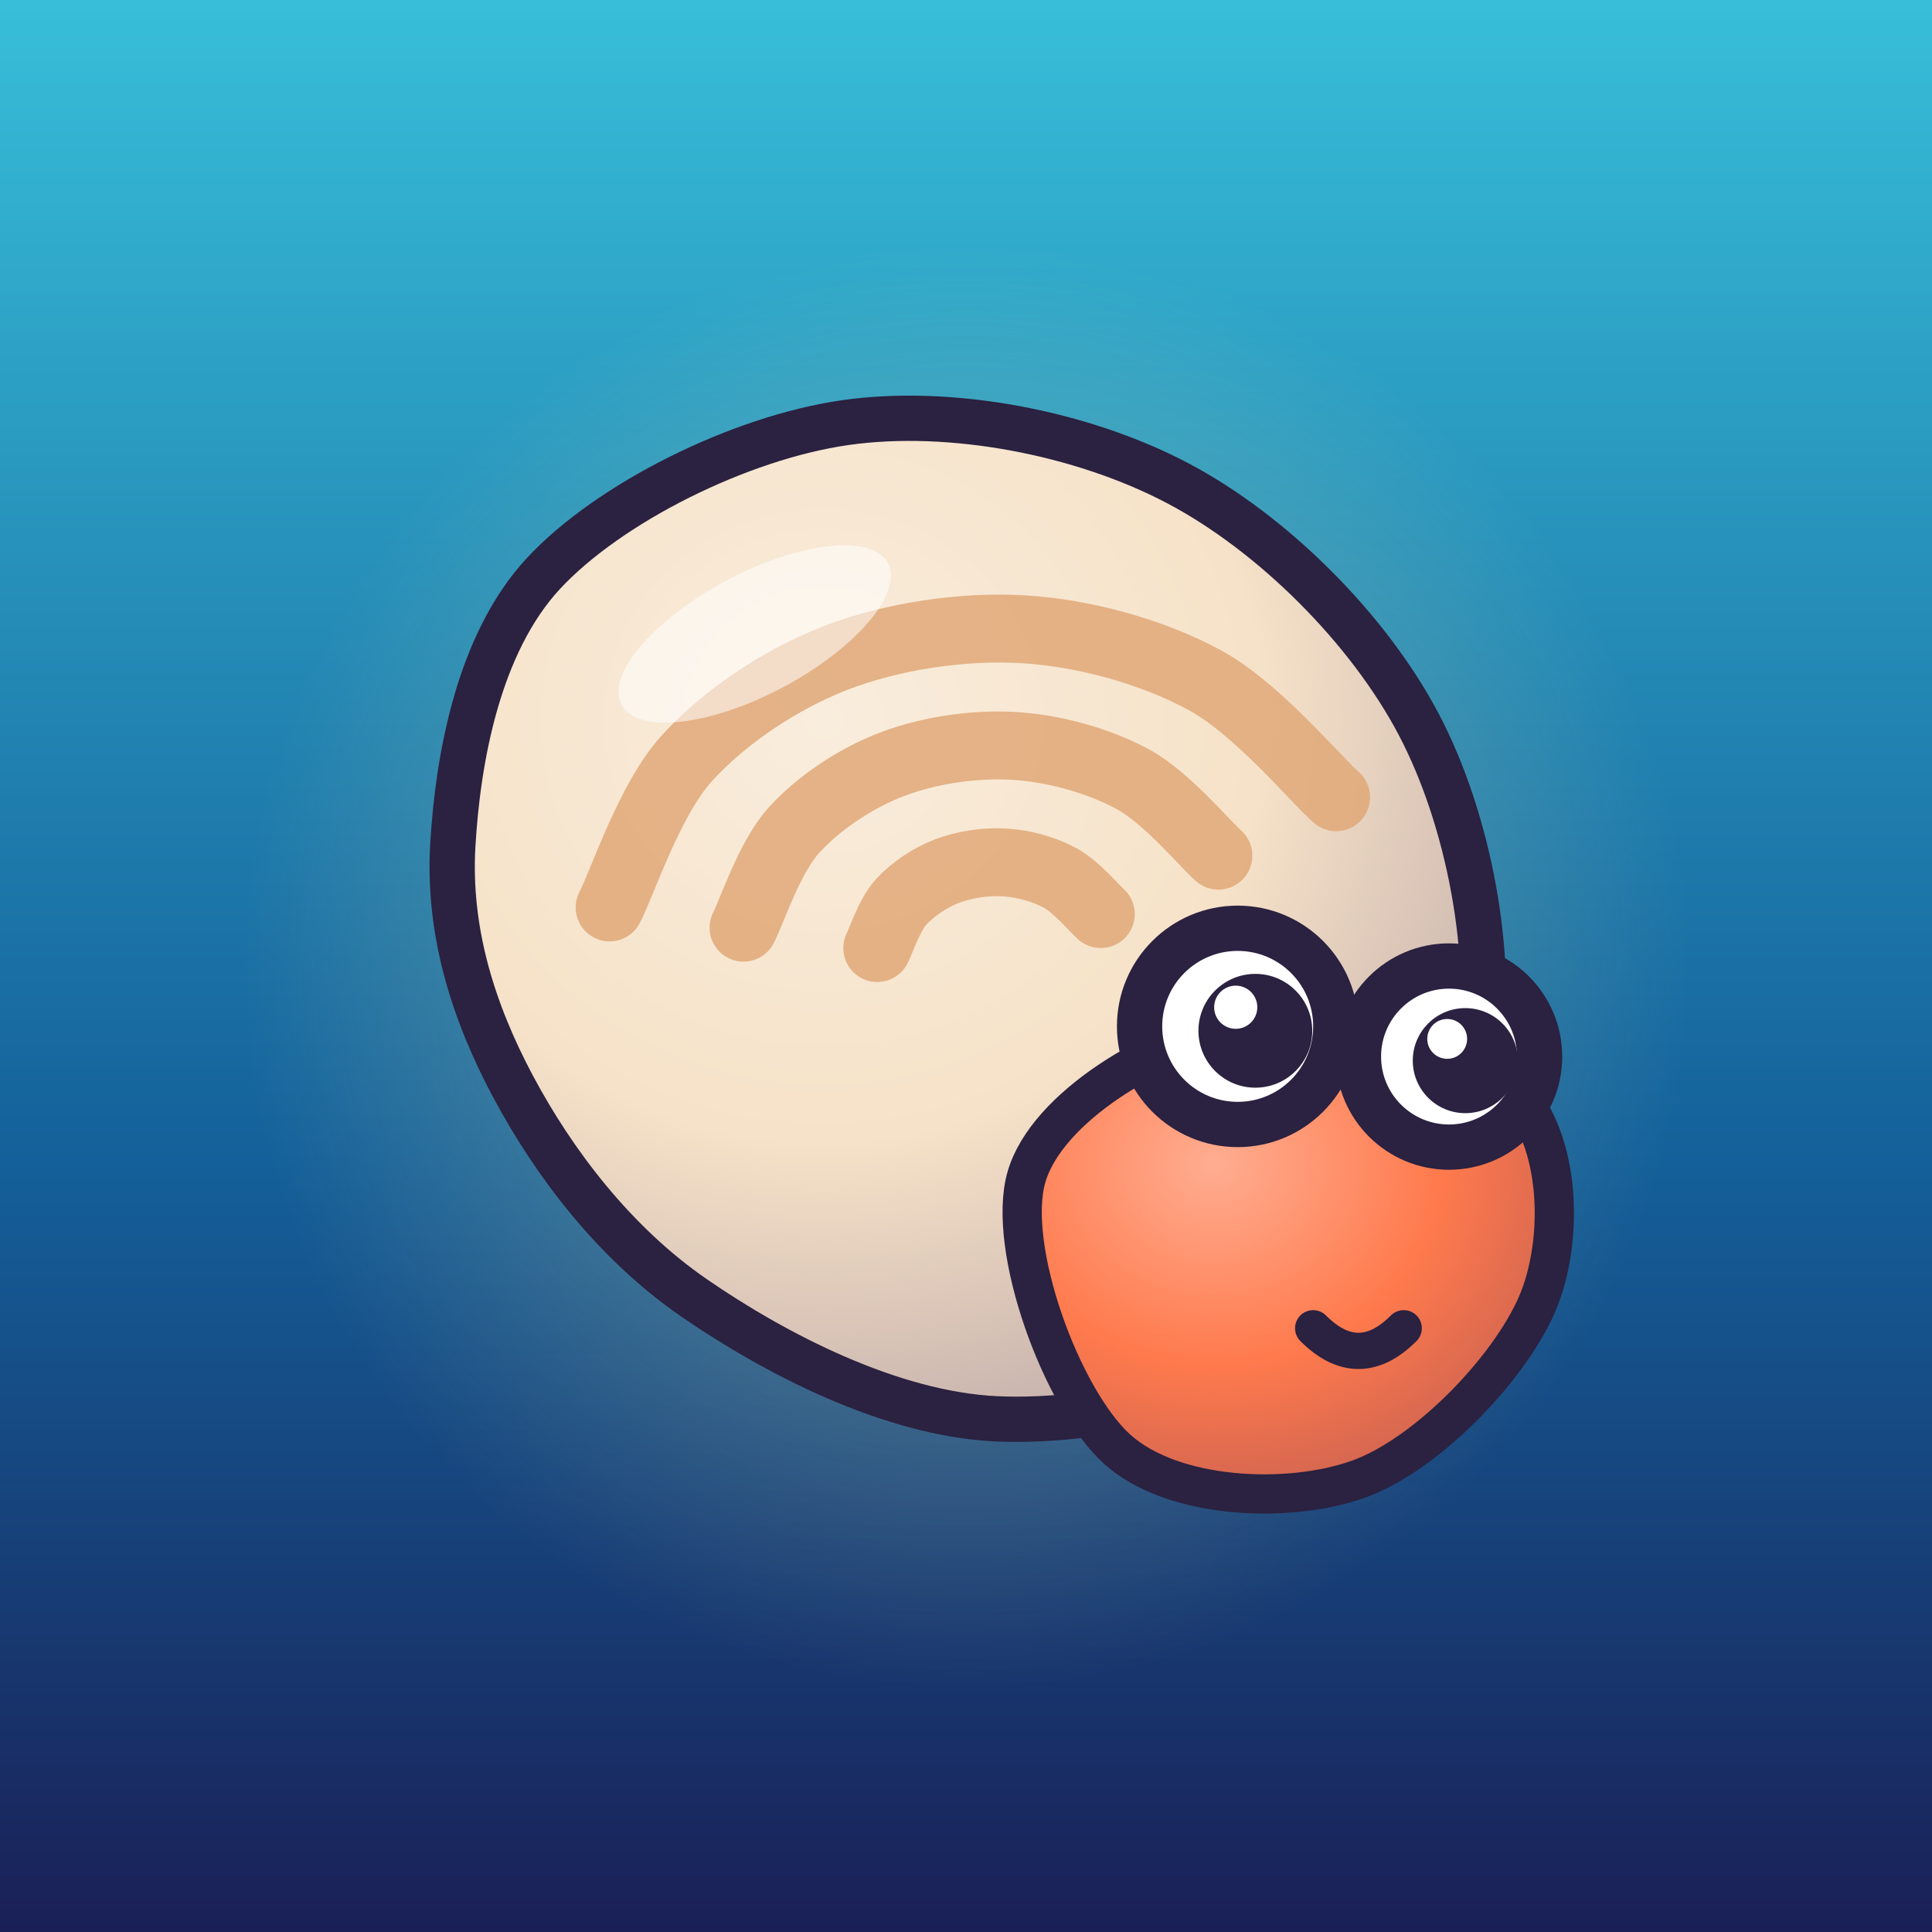
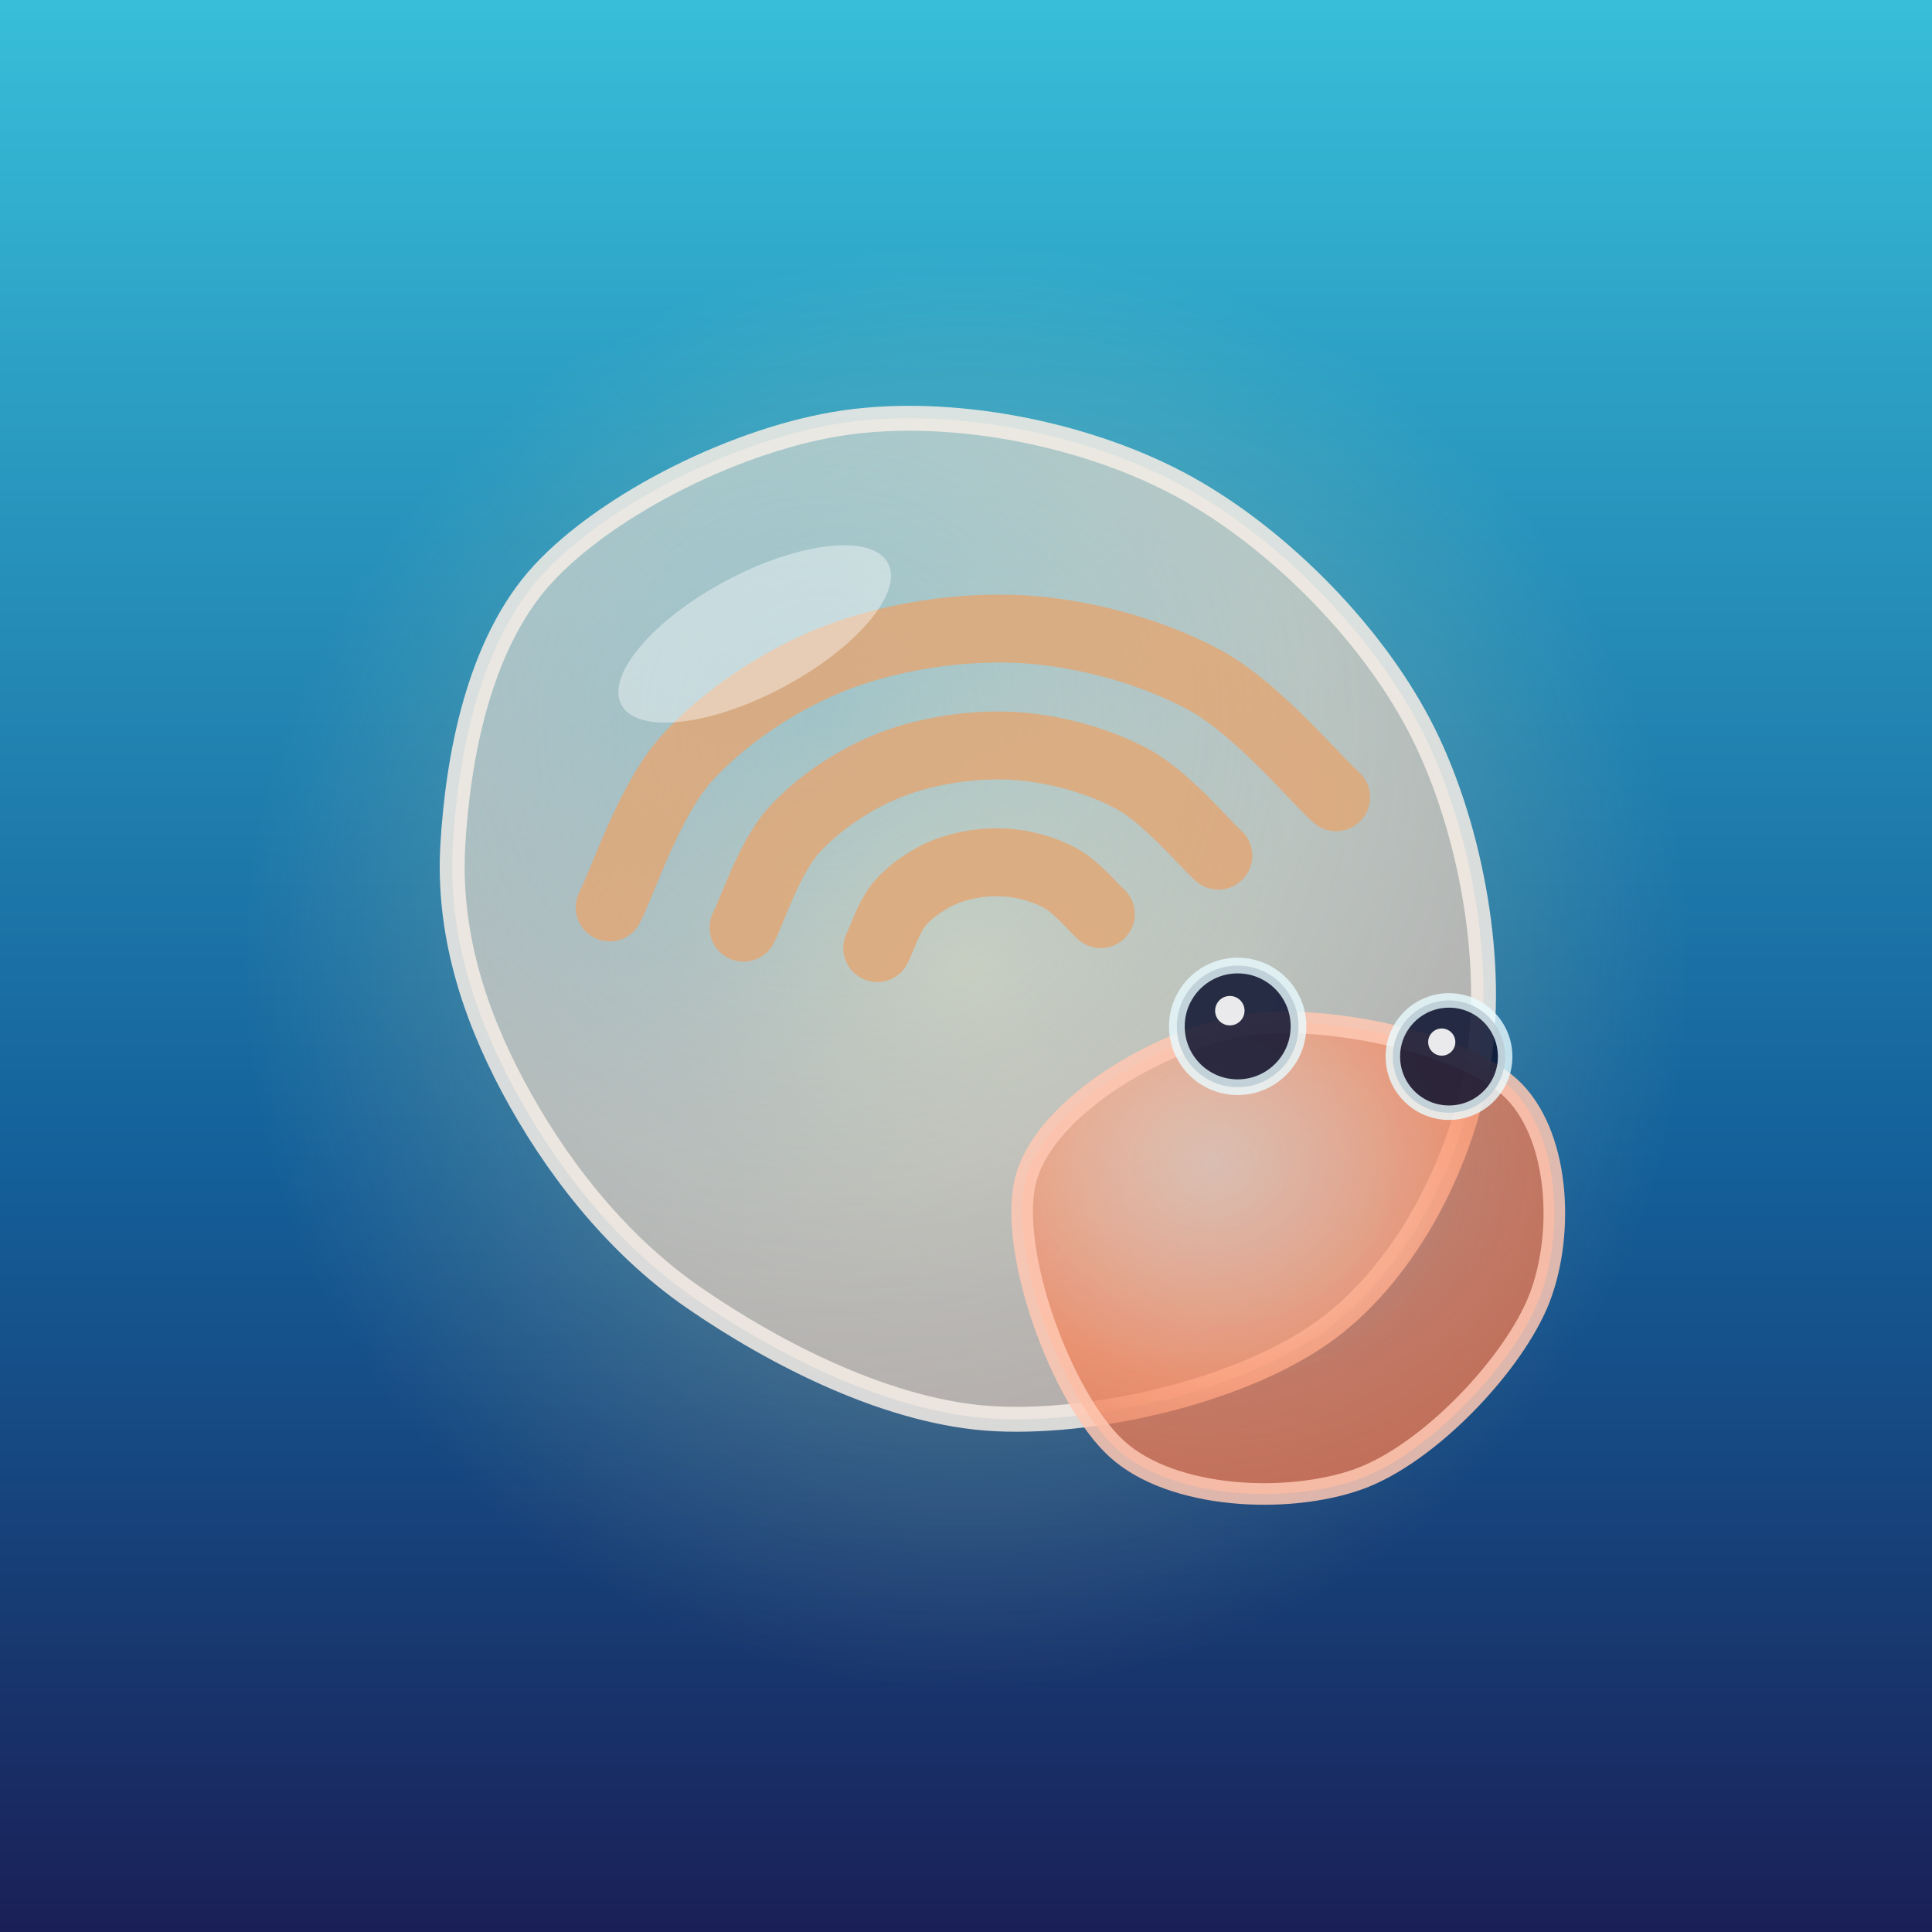
<svg xmlns="http://www.w3.org/2000/svg" width="512" height="512" viewBox="0 0 512 512">
  <defs>
    <linearGradient id="icbg" x1="0" y1="0" x2="0" y2="1">
      <stop offset="0" stop-color="#38bfd9" />
      <stop offset="0.6" stop-color="#14609a" />
      <stop offset="1" stop-color="#1a1f56" />
    </linearGradient>
  </defs>
  <rect width="512" height="512" fill="url(#icbg)" />
  <g transform="translate(64 64) scale(4)">
    <defs>
-       <radialGradient id="g261">
+       <radialGradient id="g270">
        <stop offset="0" stop-color="#fff3a8" stop-opacity="0.5" />
        <stop offset="0.45" stop-color="#fff3a8" stop-opacity="0.225" />
        <stop offset="1" stop-color="#fff3a8" stop-opacity="0" />
      </radialGradient>
-       <radialGradient id="g262" cx="0.36" cy="0.3" r="0.85" fx="0.36" fy="0.3">
-         <stop offset="0" stop-color="#f9eddd" />
-         <stop offset="0.5" stop-color="#f6e2c8" />
-         <stop offset="1" stop-color="#b6a0a3" />
+       <radialGradient id="g271" cx="0.36" cy="0.3" r="0.85" fx="0.36" fy="0.3">
+         <stop offset="0" stop-color="#f4ece4" stop-opacity="0.46" />
+         <stop offset="0.55" stop-color="#e9d8c8" stop-opacity="0.7" />
+         <stop offset="1" stop-color="#b8ada8" stop-opacity="0.94" />
      </radialGradient>
-       <radialGradient id="g263" cx="0.36" cy="0.3" r="0.85" fx="0.36" fy="0.3">
-         <stop offset="0" stop-color="#ffad91" />
-         <stop offset="0.5" stop-color="#ff7a4d" />
-         <stop offset="1" stop-color="#bc5b52" />
+       <radialGradient id="g272" cx="0.36" cy="0.3" r="0.85" fx="0.36" fy="0.3">
+         <stop offset="0" stop-color="#ffc2ab" stop-opacity="0.46" />
+         <stop offset="0.55" stop-color="#ff8457" stop-opacity="0.7" />
+         <stop offset="1" stop-color="#c96c50" stop-opacity="0.94" />
      </radialGradient>
    </defs>
-     <circle cx="48" cy="48" r="48" fill="url(#g261)" />
-     <path d="M14 40 C14.33 34.33 15.67 26.67 20 22 C24.33 17.33 33 13 40 12 C47 11 55.67 12.67 62 16 C68.33 19.33 74.67 25.67 78 32 C81.33 38.33 83 47.33 82 54 C81 60.67 77.33 68 72 72 C66.67 76 57 78.33 50 78 C43 77.67 35.33 73.67 30 70 C24.67 66.33 20.67 61 18 56 C15.33 51 13.67 45.67 14 40 Z" fill="url(#g262)" stroke="#2b2140" stroke-width="3" stroke-linejoin="round" stroke-linecap="round" />
+     <circle cx="48" cy="48" r="48" fill="url(#g270)" />
+     <path d="M14 40 C14.33 34.33 15.67 26.67 20 22 C24.33 17.33 33 13 40 12 C47 11 55.67 12.67 62 16 C68.33 19.33 74.67 25.67 78 32 C81.33 38.33 83 47.33 82 54 C81 60.67 77.33 68 72 72 C66.67 76 57 78.33 50 78 C43 77.67 35.33 73.67 30 70 C24.67 66.33 20.67 61 18 56 C15.33 51 13.67 45.67 14 40 Z" fill="url(#g271)" stroke="#f5ede6" stroke-opacity="0.85" stroke-width="1.65" stroke-linejoin="round" stroke-linecap="round" />
    <path d="M24.39 44.12 C25.25 42.47 27.01 36.99 29.51 34.23 C32.02 31.48 35.71 29 39.42 27.57 C43.14 26.15 47.75 25.45 51.81 25.69 C55.87 25.94 60.33 27.18 63.78 29.04 C67.23 30.89 71.06 35.52 72.52 36.82" fill="none" stroke="#e0a878" stroke-width="4.5" stroke-linecap="round" stroke-linejoin="round" opacity="0.85" />
    <path d="M33.26 45.46 C33.82 44.38 34.97 40.8 36.6 39 C38.24 37.2 40.66 35.57 43.09 34.64 C45.52 33.71 48.53 33.26 51.19 33.42 C53.84 33.58 56.75 34.39 59.01 35.6 C61.26 36.81 63.77 39.84 64.72 40.69" fill="none" stroke="#e0a878" stroke-width="4.5" stroke-linecap="round" stroke-linejoin="round" opacity="0.85" />
    <path d="M42.12 46.81 C42.38 46.3 42.93 44.61 43.7 43.76 C44.47 42.92 45.6 42.15 46.75 41.71 C47.89 41.28 49.31 41.06 50.56 41.14 C51.81 41.21 53.18 41.59 54.24 42.17 C55.3 42.74 56.48 44.16 56.93 44.56" fill="none" stroke="#e0a878" stroke-width="4.5" stroke-linecap="round" stroke-linejoin="round" opacity="0.85" />
-     <path d="M52 62 C53.33 57.33 60.67 53 66 52 C71.33 51 80.67 53 84 56 C87.33 59 87.67 65.67 86 70 C84.33 74.33 78.67 80.33 74 82 C69.33 83.67 61.67 83.33 58 80 C54.33 76.67 50.67 66.67 52 62 Z" fill="url(#g263)" stroke="#2b2140" stroke-width="2.6" stroke-linejoin="round" stroke-linecap="round" />
-     <circle cx="66" cy="52" r="6.5" fill="#fff" stroke="#2b2140" stroke-width="3" />
-     <circle cx="67.17" cy="52.292" r="3.77" fill="#2b2140" />
-     <circle cx="65.87" cy="50.732" r="1.43" fill="#fff" />
-     <circle cx="80" cy="54" r="6" fill="#fff" stroke="#2b2140" stroke-width="3" />
-     <circle cx="81.08" cy="54.27" r="3.48" fill="#2b2140" />
-     <circle cx="79.88" cy="52.83" r="1.32" fill="#fff" />
-     <path d="M71 72 Q74 75 77 72" fill="none" stroke="#2b2140" stroke-width="2.4" stroke-linecap="round" />
-     <ellipse cx="34" cy="26" rx="10" ry="4" fill="#fff" opacity="0.55" transform="rotate(-28 34 26)" />
+     <path d="M52 62 C53.33 57.33 60.67 53 66 52 C71.33 51 80.67 53 84 56 C87.33 59 87.67 65.67 86 70 C84.33 74.33 78.67 80.33 74 82 C69.33 83.67 61.67 83.33 58 80 C54.33 76.67 50.67 66.67 52 62 Z" fill="url(#g272)" stroke="#ffc8b3" stroke-opacity="0.85" stroke-width="1.43" stroke-linejoin="round" stroke-linecap="round" />
+     <circle cx="66" cy="52" r="4.03" fill="#0b1230" fill-opacity="0.85" stroke="#e8fbff" stroke-opacity="0.8" stroke-width="1.04" />
+     <circle cx="65.48" cy="50.96" r="0.975" fill="#fff" opacity="0.9" />
+     <circle cx="80" cy="54" r="3.72" fill="#0b1230" fill-opacity="0.85" stroke="#e8fbff" stroke-opacity="0.8" stroke-width="0.96" />
+     <circle cx="79.52" cy="53.04" r="0.9" fill="#fff" opacity="0.9" />
+     <ellipse cx="34" cy="26" rx="10" ry="4" fill="#fff" opacity="0.4" transform="rotate(-28 34 26)" />
  </g>
</svg>
